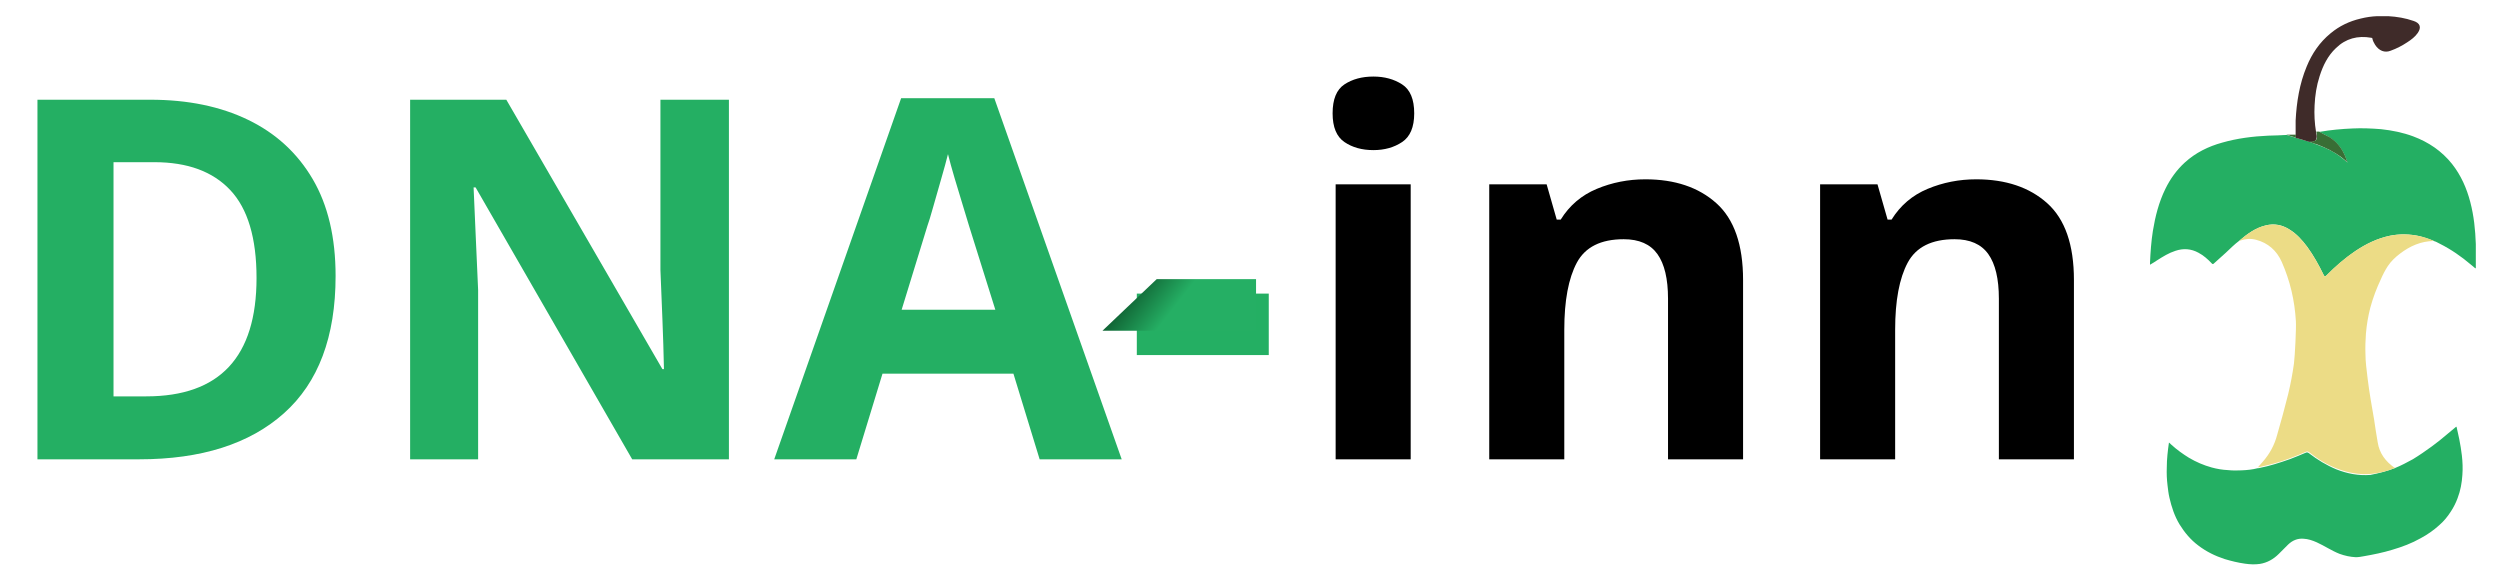
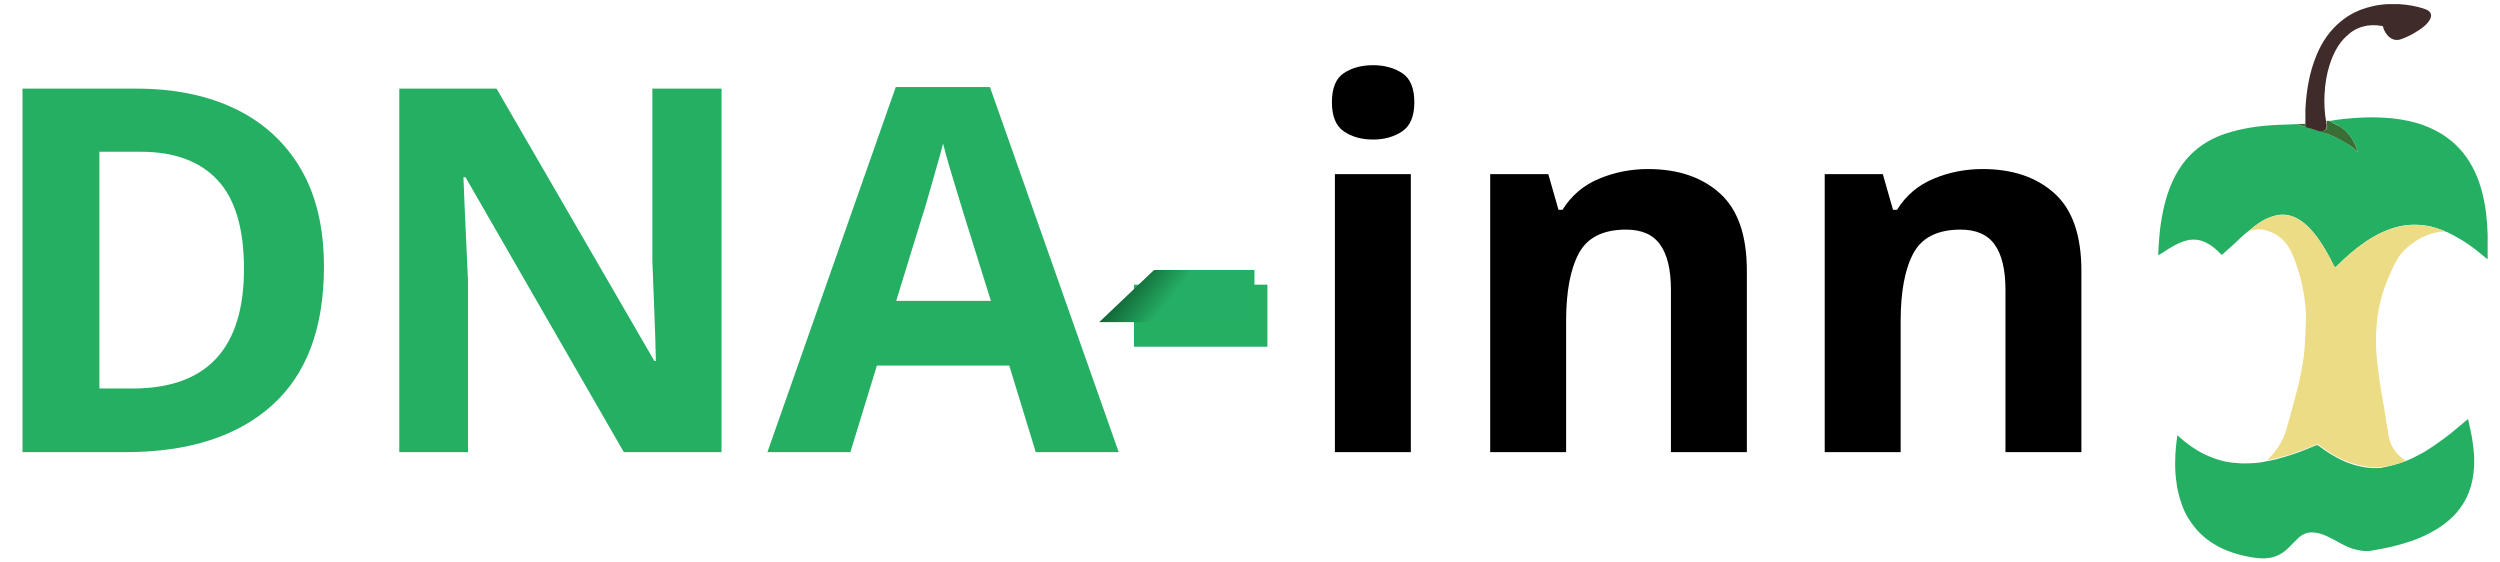
- <svg xmlns="http://www.w3.org/2000/svg" id="Layer_1" version="1.1" viewBox="0 0 1042 243">
+ <svg xmlns="http://www.w3.org/2000/svg" id="Layer_1" version="1.1" viewBox="0 0 445 100">
  <defs>
    <style>
      .st0 {
        fill: url(#linear-gradient);
      }

-       .st1, .st2 {
-         fill: #24af63;
-       }
- 
-       .st3, .st4, .st2 {
+       .st1, .st2, .st3 {
        isolation: isolate;
      }

-       .st4, .st2 {
+       .st1, .st3 {
        font-family: MavenPro-Bold, 'Maven Pro';
-         font-size: 209.9px;
+         font-size: 90.63px;
        font-weight: 700;
+       }
+ 
+       .st4, .st3 {
+         fill: #24af63;
      }

      .st5 {
        fill: #ecdc86;
      }

      .st6 {
        fill: #396e35;
      }

      .st7 {
        fill: #3f2b29;
      }

      .st8 {
        fill: #a0918f;
      }
    </style>
-     <linearGradient id="linear-gradient" x1="-26.29" y1="-40.17" x2="-25.19" y2="-40.17" gradientTransform="translate(272.53 2408.21) rotate(38) scale(48.1)" gradientUnits="userSpaceOnUse">
+     <linearGradient id="linear-gradient" x1="-323.69" y1="212.43" x2="-323.21" y2="212.43" gradientTransform="translate(6176.23 17681.35) rotate(38) scale(48.1 -48.1)" gradientUnits="userSpaceOnUse">
      <stop offset="0" stop-color="#0c542a" />
      <stop offset=".2" stop-color="#0c542a" />
      <stop offset=".6" stop-color="#25af64" />
      <stop offset=".8" stop-color="#25af64" />
      <stop offset="1" stop-color="#25af64" />
    </linearGradient>
  </defs>
  <g>
-     <path id="path24" class="st1" d="M1031.92,108.14v3.6s-.07.03-.2.1l-1.8-1.5c-4-3.4-8.3-6.4-13.1-8.8-.8-.4-1.6-.9-2.5-1.1,0-.1-.2-.2-.3-.2-1.8-.7-3.6-1.3-5.5-1.8-4.1-.9-8.2-1-12.3-.2-5.3,1.1-10,3.4-14.5,6.4-4.4,3-8.4,6.5-12.1,10.2-.47.47-.83.4-1.1-.2-2-4.1-4.2-8.1-6.9-11.8-2.1-2.8-4.4-5.4-7.4-7.2-3-1.9-6.3-2.6-9.8-1.7-4.3,1-7.8,3.6-11.1,6.4-2,1.5-3.8,3.3-5.6,5-1.7,1.5-3.3,3-5,4.5-.3.3-.5.3-.8,0-1.7-1.8-3.5-3.4-5.6-4.5-3.1-1.7-6.3-1.9-9.6-.8-2.8.9-5.2,2.4-7.7,4-1,.6-1.9,1.3-2.9,1.8v-.8c.2-4.4.5-8.9,1.2-13.3,1-6.1,2.5-12,5.2-17.5,2-4.1,4.7-7.9,8.1-11,4.5-4.1,9.8-6.7,15.6-8.3,6.3-1.8,12.7-2.6,19.2-2.9,2.6,0,5.1-.2,7.7-.3,1.3.5,2.6.8,3.9,1.2,1.9.6,3.8,1.2,5.7,1.7,1,.4,1.9.7,2.9,1.1,3.7,1.3,7.3,3,10.4,5.5.8.6,1.6,1.3,2.4,2-.2-.6-.4-1.1-.6-1.7-1.4-3.7-3.5-6.7-6.9-8.8-1.4-.9-2.9-1.5-4.4-2.3h.4c4.5-.8,9.1-1.2,13.7-1.4,3.9-.2,7.9,0,11.8.3,4.6.5,9.1,1.4,13.4,3,6.4,2.4,11.9,6.1,16.2,11.5,3.7,4.7,6.1,10.1,7.6,15.9,1.5,5.7,2.1,11.6,2.3,17.5v6.5" />
-     <path id="path26" class="st5" d="M1031.92,101.54h0v6.6h0v-6.6Z" />
-     <path id="path28" class="st8" d="M995.42,6.64h-4.5,4.5Z" />
-     <path id="path30" class="st1" d="M998.32,195.04c2.5-1,4.9-2.3,7.3-3.6,2.8-1.7,5.4-3.5,8-5.4,2.2-1.6,4.3-3.3,6.4-5.1l3.6-3c.2-.2.2-.1.3.1.4,1.6.7,3.3,1.1,5,.5,2.3.8,4.6,1.1,6.9.3,2.7.4,5.3.2,8-.2,3.3-.8,6.6-2,9.7-.7,1.9-1.6,3.7-2.7,5.4-1.4,2.2-3,4.2-5,5.9-2.3,2.1-4.9,3.9-7.7,5.4-3.7,2.1-7.7,3.6-11.8,4.8-3.9,1.2-7.9,2-11.9,2.7-1.1.2-2.2.4-3.3.4-2.3-.1-4.6-.6-6.8-1.4-3.3-1.3-6.2-3.3-9.5-4.8-1.8-.8-3.6-1.4-5.5-1.5-2.5-.2-4.6.7-6.4,2.4l-3.9,3.9c-2.2,2.2-4.8,3.7-7.9,4.2-2.1.3-4.1.2-6.2-.1-2.9-.4-5.7-1.1-8.4-1.9-4-1.3-7.7-3.1-11.1-5.7-3.2-2.4-5.7-5.4-7.8-8.8-2.1-3.5-3.3-7.2-4.2-11.1-.4-1.7-.6-3.5-.8-5.2-.3-2.5-.4-4.9-.3-7.4,0-3.5.4-6.9.9-10.4.4.4.8.7,1.1,1,2.2,2,4.7,3.8,7.3,5.4,2.9,1.7,6.1,3.1,9.4,4,2.2.6,4.5,1,6.8,1.1,1.9.2,3.8.2,5.7.1,2.2-.1,4.5-.3,6.7-.9.3,0,.6,0,.8-.1,2-.4,4-.9,6-1.5,2.3-.7,4.5-1.4,6.7-2.2,2.1-.8,4.3-1.7,6.4-2.6.6-.3,1-.2,1.5.2,3.5,2.7,7.3,5,11.4,6.7,4.6,1.8,9.3,2.7,14.2,2.3,3.6-.7,7-1.6,10.3-2.9" />
-     <path id="path32" class="st5" d="M998.32,195.04c-3.3,1.3-6.7,2.2-10.2,2.5-4.9.4-9.6-.5-14.2-2.3-4.1-1.6-7.9-3.9-11.4-6.7-.5-.4-.9-.5-1.5-.2-2.1.9-4.2,1.8-6.4,2.6s-4.4,1.6-6.7,2.2c-2,.6-4,1-6,1.5-.3.1-.6.1-.8.1l2.1-2.4c2.8-3.2,4.8-6.9,5.9-11.1,1.6-5.6,3.2-11.3,4.6-17,1-4.2,1.8-8.4,2.4-12.7.4-3.1,1-14.9.8-17.7-.5-8.6-2.4-16.8-5.9-24.7-2.1-4.7-5.7-7.9-10.7-9.2-2.2-.6-4.4-.4-6.5.3-.2.1-.3.2-.5.1,3.3-2.8,6.7-5.4,11.1-6.4,3.5-.8,6.8-.2,9.8,1.7s5.3,4.4,7.4,7.2c2.7,3.7,4.9,7.7,6.9,11.8.27.6.63.67,1.1.2,3.7-3.8,7.7-7.3,12.1-10.2,4.4-3,9.2-5.3,14.5-6.4,4.1-.8,8.2-.7,12.3.2,1.9.4,3.7,1,5.5,1.8,0,.1.3.1.3.2-5.3.1-9.8,2.1-13.9,5.2-2,1.5-3.8,3.2-5.2,5.3-1.1,1.7-2.1,3.6-2.9,5.5-1.8,3.8-3.3,7.8-4.4,11.9-.9,3.5-1.5,7.1-1.8,10.7-.2,2.8-.3,5.6-.2,8.4,0,3.4.5,6.8.9,10.3.7,5.7,1.7,11.4,2.7,17.1.5,3.1.9,6.3,1.5,9.5.7,4.6,3.3,8,7,10.6,0-.1.2,0,.3.1" />
-     <path id="path34" class="st7" d="M990.92,6.74h4.5c3.6.2,7.2.8,10.6,2,2.7.9,3.3,2.7,1.7,5-1.1,1.6-2.7,2.8-4.4,3.9-2.1,1.4-4.4,2.6-6.9,3.5-2.5,1-4.9,0-6.5-2.5-.5-.8-.9-1.6-1.1-2.5,0-.3-.2-.4-.5-.4-5.6-1-10.6.3-14.7,4.3-3.4,3.2-5.4,7.3-6.8,11.7-1.3,4-1.9,8-2.1,12.2-.2,3.7,0,7.4.6,11,0,.6.3,1.2.3,1.9,0,.8-.2,1.5-.8,1.9-.7.5-1.5.4-2.3.4-1.9-.6-3.8-1.2-5.7-1.7v-7.2c.4-7.7,1.6-15.3,4.6-22.5,2.2-5.4,5.4-10.1,9.9-13.8,3.7-3.1,7.9-5.1,12.6-6.2,2.4-.6,4.6-.9,6.9-1" />
-     <path id="path36" class="st6" d="M962.62,59.04c.8,0,1.6,0,2.3-.4s.9-1.2.8-1.9c0-.6-.2-1.3-.3-1.9h1.1c1.4.8,2.9,1.5,4.4,2.3,3.4,2.1,5.5,5.1,6.9,8.8.2.6.4,1.1.6,1.7-.8-.7-1.6-1.4-2.4-2-3.2-2.4-6.7-4.1-10.4-5.5-1.1-.3-2-.6-3-1" />
-     <path id="path38" class="st6" d="M956.92,56.04v1.3c-1.3-.4-2.6-.7-3.9-1.2h3.9" />
+     <path id="path24" class="st4" d="M442.8,44.52v1.55s-.03.01-.09.04l-.78-.65c-1.73-1.47-3.58-2.76-5.66-3.8-.35-.17-.69-.39-1.08-.47,0-.04-.09-.09-.13-.09-.78-.3-1.55-.56-2.37-.78-1.77-.39-3.54-.43-5.31-.09-2.29.47-4.32,1.47-6.26,2.76-1.9,1.3-3.63,2.81-5.22,4.4-.2.2-.36.17-.47-.09-.86-1.77-1.81-3.5-2.98-5.09-.91-1.21-1.9-2.33-3.2-3.11-1.3-.82-2.72-1.12-4.23-.73-1.86.43-3.37,1.55-4.79,2.76-.86.65-1.64,1.42-2.42,2.16-.73.65-1.42,1.3-2.16,1.94-.13.13-.22.13-.35,0-.73-.78-1.51-1.47-2.42-1.94-1.34-.73-2.72-.82-4.14-.35-1.21.39-2.25,1.04-3.32,1.73-.43.26-.82.56-1.25.78v-.35c.09-1.9.22-3.84.52-5.74.43-2.63,1.08-5.18,2.25-7.56.86-1.77,2.03-3.41,3.5-4.75,1.94-1.77,4.23-2.89,6.74-3.58,2.72-.78,5.48-1.12,8.29-1.25,1.12,0,2.2-.09,3.32-.13.56.22,1.12.35,1.68.52.82.26,1.64.52,2.46.73.43.17.82.3,1.25.47,1.6.56,3.15,1.3,4.49,2.37.35.26.69.56,1.04.86-.09-.26-.17-.47-.26-.73-.6-1.6-1.51-2.89-2.98-3.8-.6-.39-1.25-.65-1.9-.99h.17c1.94-.35,3.93-.52,5.92-.6,1.68-.09,3.41,0,5.09.13,1.99.22,3.93.6,5.79,1.3,2.76,1.04,5.14,2.63,6.99,4.97,1.6,2.03,2.63,4.36,3.28,6.86.65,2.46.91,5.01.99,7.56v2.81" />
+     <path id="path26" class="st5" d="M442.8,41.67h0v2.85h0v-2.85Z" />
+     <path id="path28" class="st8" d="M427.04.69h-1.94,1.94Z" />
+     <path id="path30" class="st4" d="M428.3,82.04c1.08-.43,2.12-.99,3.15-1.55,1.21-.73,2.33-1.51,3.45-2.33.95-.69,1.86-1.42,2.76-2.2l1.55-1.3c.09-.09.09-.04.13.04.17.69.3,1.42.47,2.16.22.99.35,1.99.47,2.98.13,1.17.17,2.29.09,3.45-.09,1.42-.35,2.85-.86,4.19-.3.82-.69,1.6-1.17,2.33-.6.95-1.3,1.81-2.16,2.55-.99.91-2.12,1.68-3.32,2.33-1.6.91-3.32,1.55-5.09,2.07-1.68.52-3.41.86-5.14,1.17-.47.09-.95.17-1.42.17-.99-.04-1.99-.26-2.94-.6-1.42-.56-2.68-1.42-4.1-2.07-.78-.35-1.55-.6-2.37-.65-1.08-.09-1.99.3-2.76,1.04l-1.68,1.68c-.95.95-2.07,1.6-3.41,1.81-.91.13-1.77.09-2.68-.04-1.25-.17-2.46-.47-3.63-.82-1.73-.56-3.32-1.34-4.79-2.46-1.38-1.04-2.46-2.33-3.37-3.8-.91-1.51-1.42-3.11-1.81-4.79-.17-.73-.26-1.51-.35-2.25-.13-1.08-.17-2.12-.13-3.2,0-1.51.17-2.98.39-4.49.17.17.35.3.47.43.95.86,2.03,1.64,3.15,2.33,1.25.73,2.63,1.34,4.06,1.73.95.26,1.94.43,2.94.47.82.09,1.64.09,2.46.04.95-.04,1.94-.13,2.89-.39.13,0,.26,0,.35-.04.86-.17,1.73-.39,2.59-.65.99-.3,1.94-.6,2.89-.95.91-.35,1.86-.73,2.76-1.12.26-.13.43-.09.65.09,1.51,1.17,3.15,2.16,4.92,2.89,1.99.78,4.02,1.17,6.13.99,1.55-.3,3.02-.69,4.45-1.25" />
+     <path id="path32" class="st5" d="M428.3,82.04c-1.42.56-2.89.95-4.4,1.08-2.12.17-4.14-.22-6.13-.99-1.77-.69-3.41-1.68-4.92-2.89-.22-.17-.39-.22-.65-.09-.91.39-1.81.78-2.76,1.12s-1.9.69-2.89.95c-.86.26-1.73.43-2.59.65-.13.04-.26.04-.35.04l.91-1.04c1.21-1.38,2.07-2.98,2.55-4.79.69-2.42,1.38-4.88,1.99-7.34.43-1.81.78-3.63,1.04-5.48.17-1.34.43-6.43.35-7.64-.22-3.71-1.04-7.25-2.55-10.66-.91-2.03-2.46-3.41-4.62-3.97-.95-.26-1.9-.17-2.81.13-.09.04-.13.09-.22.04,1.42-1.21,2.89-2.33,4.79-2.76,1.51-.35,2.94-.09,4.23.73s2.29,1.9,3.2,3.11c1.17,1.6,2.12,3.32,2.98,5.09.12.26.27.29.47.09,1.6-1.64,3.32-3.15,5.22-4.4,1.9-1.3,3.97-2.29,6.26-2.76,1.77-.35,3.54-.3,5.31.09.82.17,1.6.43,2.37.78,0,.04.13.04.13.09-2.29.04-4.23.91-6,2.25-.86.65-1.64,1.38-2.25,2.29-.47.73-.91,1.55-1.25,2.37-.78,1.64-1.42,3.37-1.9,5.14-.39,1.51-.65,3.07-.78,4.62-.09,1.21-.13,2.42-.09,3.63,0,1.47.22,2.94.39,4.45.3,2.46.73,4.92,1.17,7.38.22,1.34.39,2.72.65,4.1.3,1.99,1.42,3.45,3.02,4.58,0-.04.09,0,.13.04" />
+     <path id="path34" class="st7" d="M425.1.74h1.94c1.55.09,3.11.35,4.58.86,1.17.39,1.42,1.17.73,2.16-.47.69-1.17,1.21-1.9,1.68-.91.6-1.9,1.12-2.98,1.51-1.08.43-2.12,0-2.81-1.08-.22-.35-.39-.69-.47-1.08,0-.13-.09-.17-.22-.17-2.42-.43-4.58.13-6.35,1.86-1.47,1.38-2.33,3.15-2.94,5.05-.56,1.73-.82,3.45-.91,5.27-.09,1.6,0,3.2.26,4.75,0,.26.13.52.13.82,0,.35-.09.65-.35.82-.3.22-.65.17-.99.17-.82-.26-1.64-.52-2.46-.73v-3.11c.17-3.32.69-6.61,1.99-9.71.95-2.33,2.33-4.36,4.27-5.96,1.6-1.34,3.41-2.2,5.44-2.68,1.04-.26,1.99-.39,2.98-.43" />
+     <path id="path36" class="st6" d="M412.88,23.32c.35,0,.69,0,.99-.17s.39-.52.35-.82c0-.26-.09-.56-.13-.82h.47c.6.35,1.25.65,1.9.99,1.47.91,2.37,2.2,2.98,3.8.09.26.17.47.26.73-.35-.3-.69-.6-1.04-.86-1.38-1.04-2.89-1.77-4.49-2.37-.47-.13-.86-.26-1.3-.43" />
+     <path id="path38" class="st6" d="M410.42,22.02v.56c-.56-.17-1.12-.3-1.68-.52h1.68" />
  </g>
-   <g class="st3">
-     <text class="st2" transform="translate(-3.28 191.44)">
-       <tspan x="0" y="0">DNA-</tspan>
-     </text>
-     <text class="st4" transform="translate(540.32 191.44)">
-       <tspan x="0" y="0">inn</tspan>
-     </text>
+   <g class="st2">
+     <g class="st2">
+       <text class="st3" transform="translate(-4.15 80.48)">
+         <tspan x="0" y="0">DNA-</tspan>
+       </text>
+     </g>
+     <g class="st2">
+       <text class="st1" transform="translate(230.55 80.48)">
+         <tspan x="0" y="0">inn</tspan>
+       </text>
+     </g>
  </g>
-   <path id="path67" class="st0" d="M482.12,116.34l-22.6,21.5h64v-21.5h-41.4Z" />
+   <path id="path67" class="st0" d="M205.42,48.06l-9.76,9.28h27.63v-9.28h-17.87Z" />
</svg>
